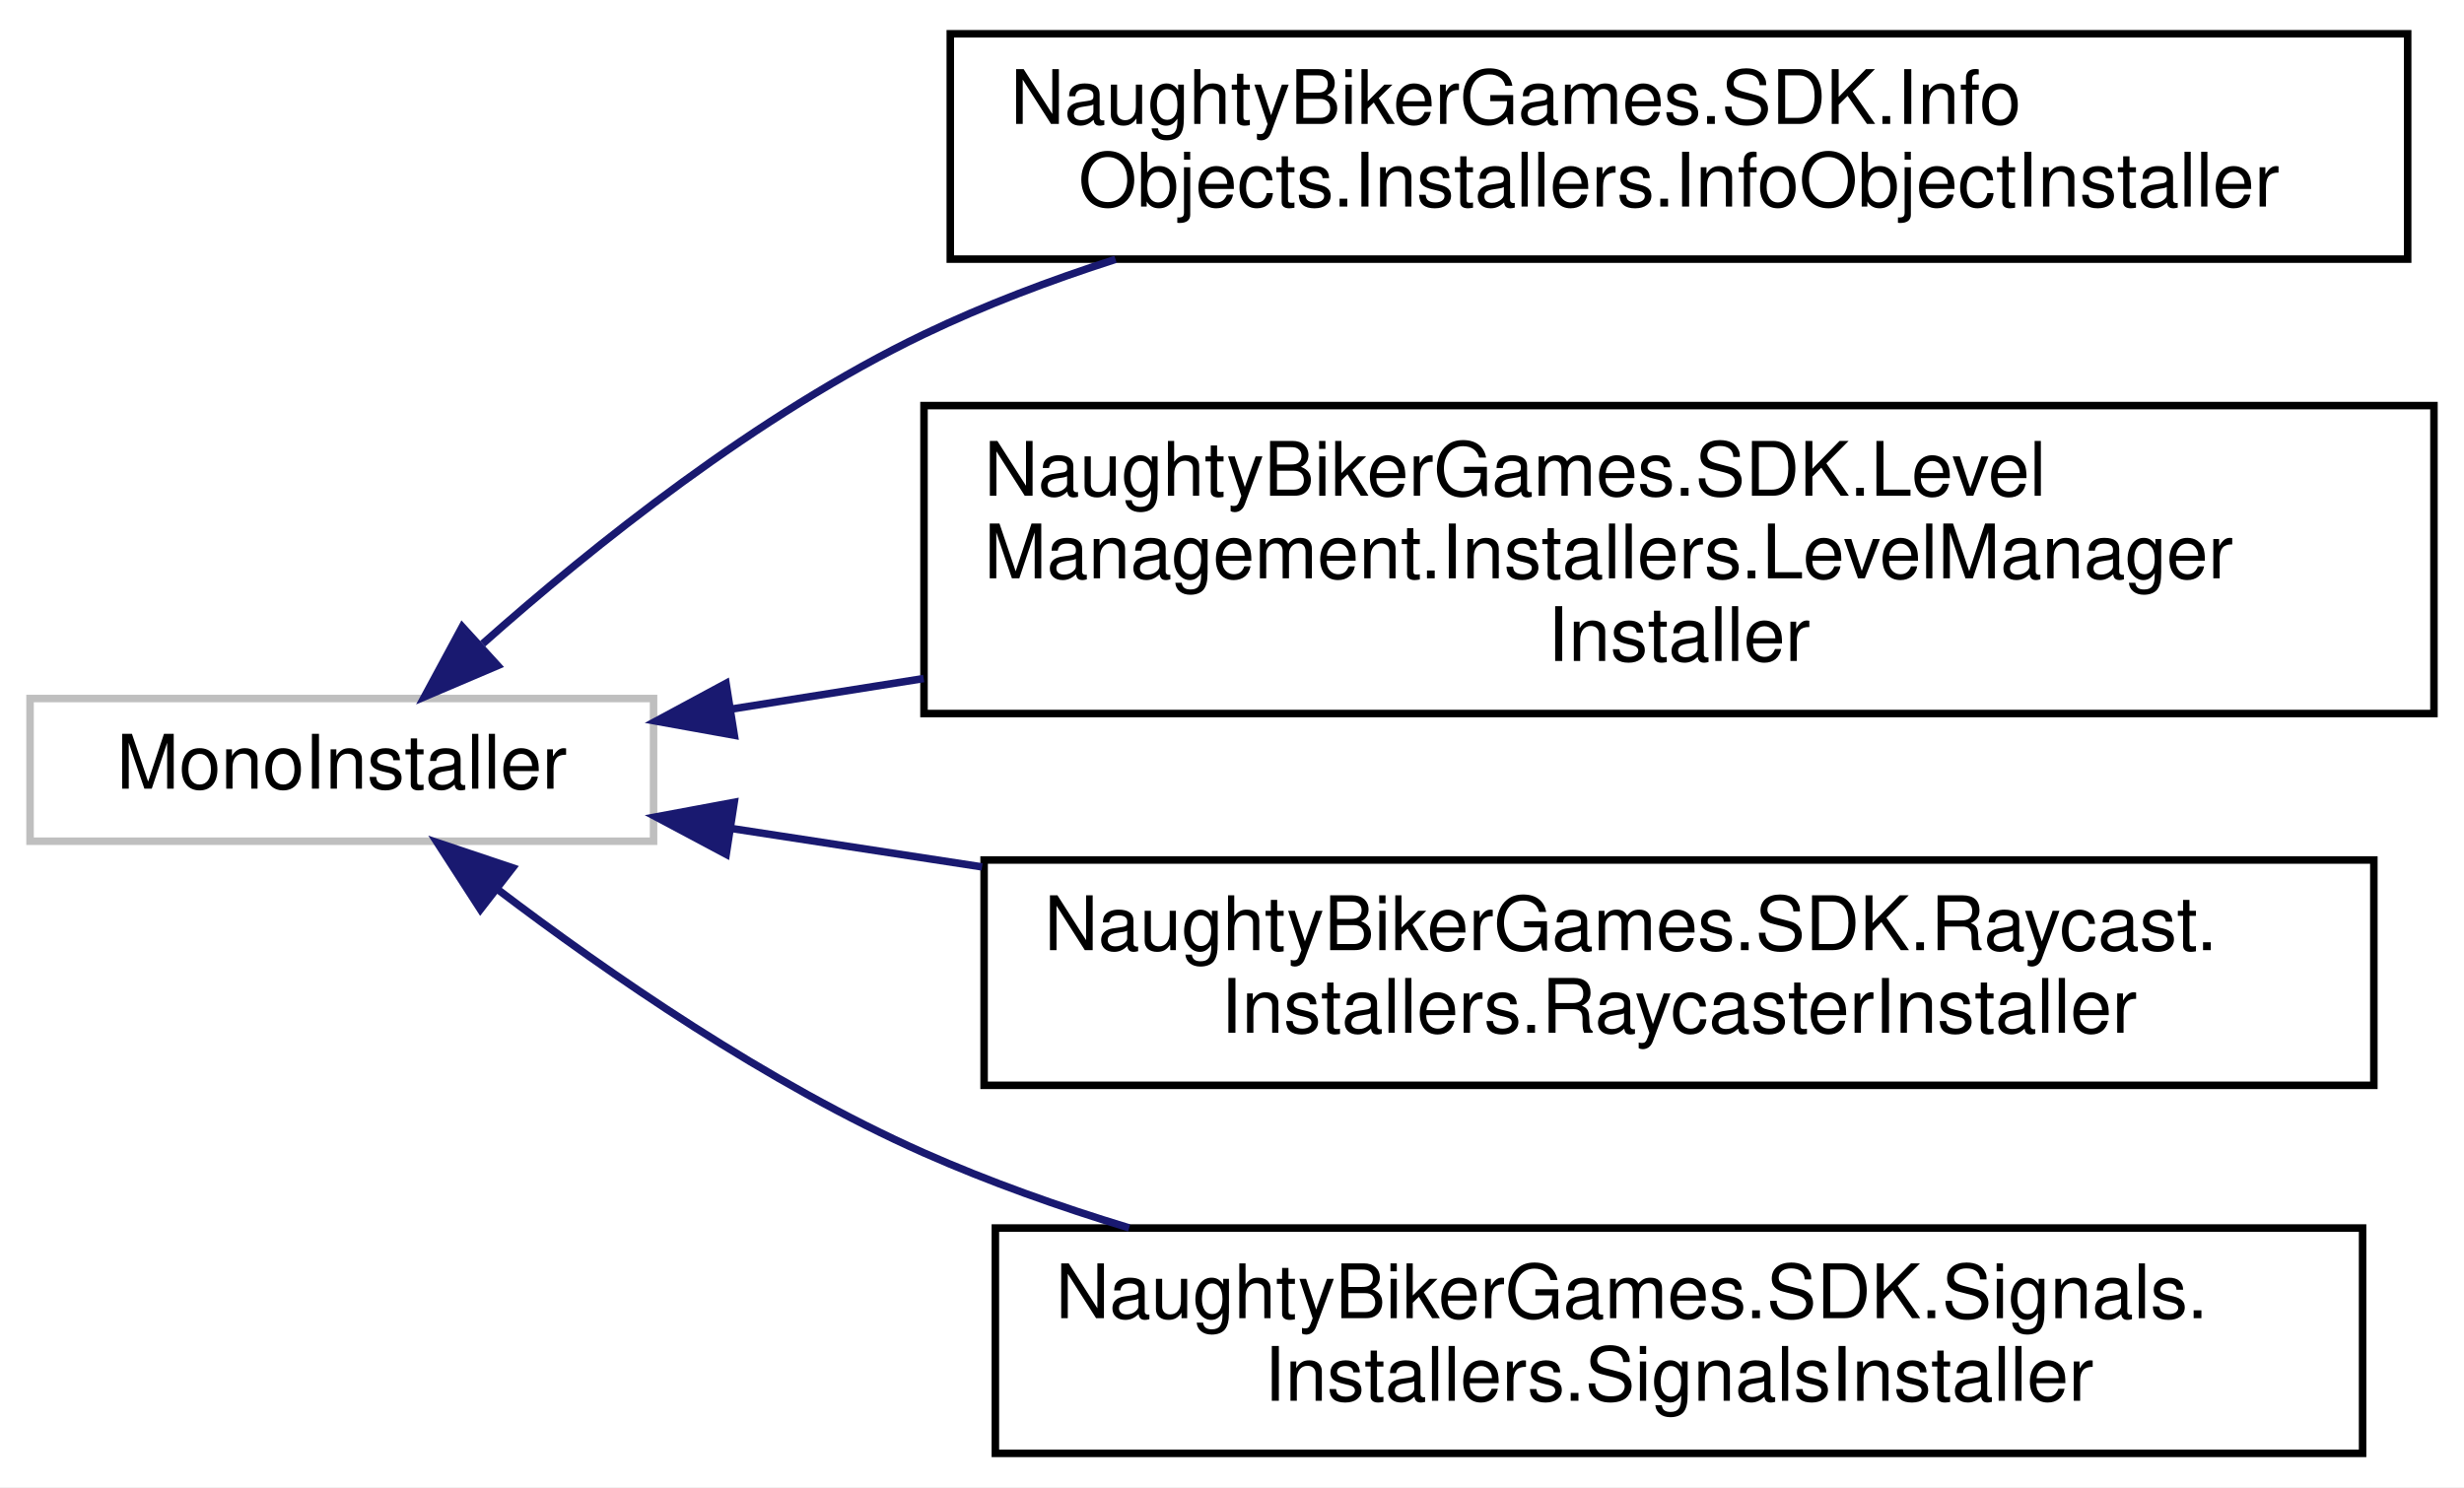
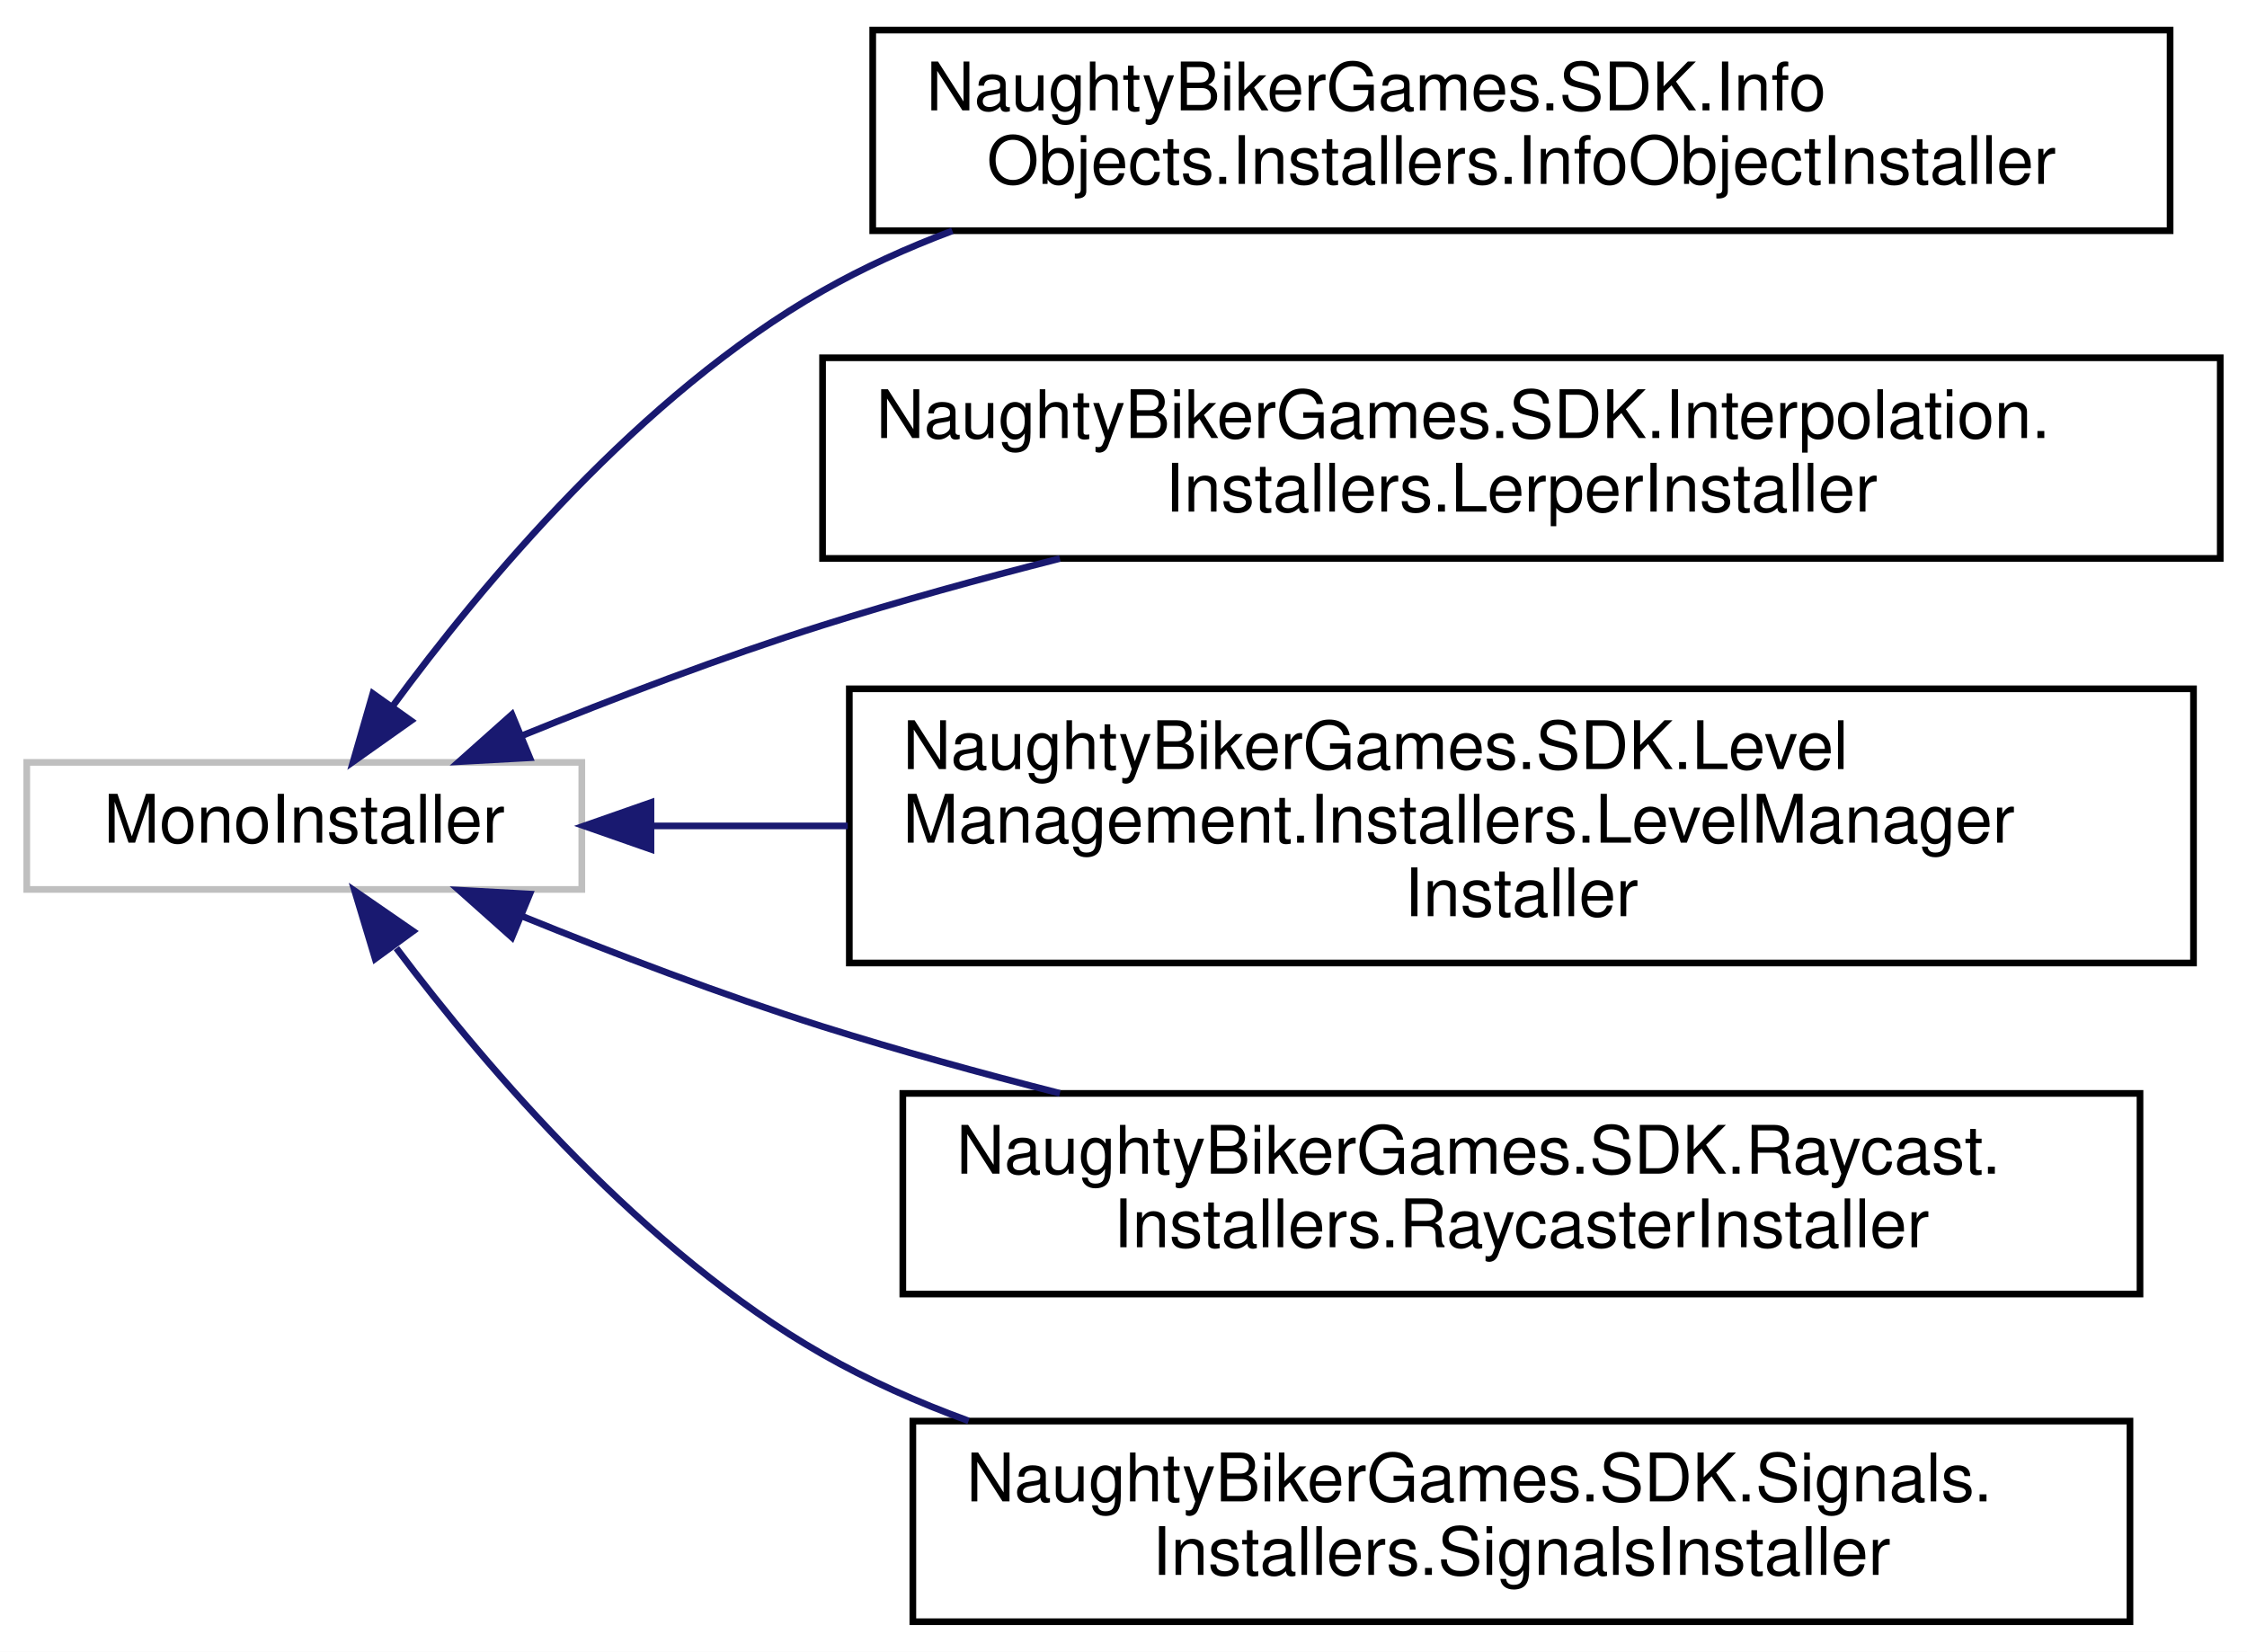
- <svg xmlns="http://www.w3.org/2000/svg" xmlns:xlink="http://www.w3.org/1999/xlink" width="328pt" height="198pt" viewBox="0.00 0.00 328.00 198.00">
-   <g id="graph0" class="graph" transform="scale(1 1) rotate(0) translate(4 194)">
-     <polygon fill="white" stroke="transparent" points="-4,4 -4,-194 324,-194 324,4 -4,4" />
+ <svg xmlns="http://www.w3.org/2000/svg" xmlns:xlink="http://www.w3.org/1999/xlink" width="336pt" height="247pt" viewBox="0.00 0.00 336.00 247.00">
+   <g id="graph0" class="graph" transform="scale(1 1) rotate(0) translate(4 243)">
+     <polygon fill="white" stroke="transparent" points="-4,4 -4,-243 332,-243 332,4 -4,4" />
    <g id="node1" class="node">
      <g id="a_node1">
        <a xlink:title=" ">
-           <polygon fill="white" stroke="#bfbfbf" points="0,-82 0,-101 83,-101 83,-82 0,-82" />
-           <text text-anchor="middle" x="41.5" y="-89" font-family="Helvetica,sans-Serif" font-size="10.00">MonoInstaller</text>
+           <polygon fill="white" stroke="#bfbfbf" points="0,-110 0,-129 83,-129 83,-110 0,-110" />
+           <text text-anchor="middle" x="41.5" y="-117" font-family="Helvetica,sans-Serif" font-size="10.00">MonoInstaller</text>
        </a>
      </g>
    </g>
    <g id="node2" class="node">
      <g id="a_node2">
        <a xlink:href="db/d89/class_naughty_biker_games_1_1_s_d_k_1_1_info_objects_1_1_installers_1_1_info_object_installer.html" target="_top" xlink:title=" ">
-           <polygon fill="white" stroke="black" points="122.5,-159.5 122.5,-189.5 316.5,-189.5 316.5,-159.5 122.5,-159.5" />
-           <text text-anchor="start" x="130.5" y="-177.5" font-family="Helvetica,sans-Serif" font-size="10.00">NaughtyBikerGames.SDK.Info</text>
-           <text text-anchor="middle" x="219.5" y="-166.5" font-family="Helvetica,sans-Serif" font-size="10.00">Objects.Installers.InfoObjectInstaller</text>
+           <polygon fill="white" stroke="black" points="126.5,-208.5 126.5,-238.5 320.5,-238.5 320.5,-208.5 126.5,-208.5" />
+           <text text-anchor="start" x="134.5" y="-226.5" font-family="Helvetica,sans-Serif" font-size="10.00">NaughtyBikerGames.SDK.Info</text>
+           <text text-anchor="middle" x="223.5" y="-215.5" font-family="Helvetica,sans-Serif" font-size="10.00">Objects.Installers.InfoObjectInstaller</text>
        </a>
      </g>
    </g>
    <g id="edge1" class="edge">
-       <path fill="none" stroke="midnightblue" d="M60.25,-108.29C74.93,-121.32 96.89,-138.89 119,-149.5 127.03,-153.35 135.72,-156.65 144.5,-159.47" />
-       <polygon fill="midnightblue" stroke="midnightblue" points="62.25,-105.38 52.5,-101.23 57.53,-110.55 62.25,-105.38" />
+       <path fill="none" stroke="midnightblue" d="M54.61,-137.27C68.13,-155.7 91.74,-183.97 119,-199.5 125.09,-202.97 131.65,-205.94 138.41,-208.48" />
+       <polygon fill="midnightblue" stroke="midnightblue" points="57.45,-135.23 48.81,-129.11 51.75,-139.29 57.45,-135.23" />
    </g>
    <g id="node3" class="node">
      <g id="a_node3">
-         <a xlink:href="d0/d83/class_naughty_biker_games_1_1_s_d_k_1_1_level_management_1_1_installers_1_1_level_manager_installer.html" target="_top" xlink:title=" ">
-           <polygon fill="white" stroke="black" points="119,-99 119,-140 320,-140 320,-99 119,-99" />
-           <text text-anchor="start" x="127" y="-128" font-family="Helvetica,sans-Serif" font-size="10.00">NaughtyBikerGames.SDK.Level</text>
-           <text text-anchor="start" x="127" y="-117" font-family="Helvetica,sans-Serif" font-size="10.00">Management.Installers.LevelManager</text>
-           <text text-anchor="middle" x="219.5" y="-106" font-family="Helvetica,sans-Serif" font-size="10.00">Installer</text>
+         <a xlink:href="de/d63/class_naughty_biker_games_1_1_s_d_k_1_1_interpolation_1_1_installers_1_1_lerper_installer.html" target="_top" xlink:title=" ">
+           <polygon fill="white" stroke="black" points="119,-159.5 119,-189.5 328,-189.5 328,-159.5 119,-159.5" />
+           <text text-anchor="start" x="127" y="-177.5" font-family="Helvetica,sans-Serif" font-size="10.00">NaughtyBikerGames.SDK.Interpolation.</text>
+           <text text-anchor="middle" x="223.5" y="-166.5" font-family="Helvetica,sans-Serif" font-size="10.00">Installers.LerperInstaller</text>
        </a>
      </g>
    </g>
    <g id="edge2" class="edge">
-       <path fill="none" stroke="midnightblue" d="M93.33,-99.59C101.47,-100.88 110.14,-102.26 118.96,-103.66" />
-       <polygon fill="midnightblue" stroke="midnightblue" points="93.75,-96.11 83.32,-97.99 92.65,-103.02 93.75,-96.11" />
+       <path fill="none" stroke="midnightblue" d="M74.07,-133C87.73,-138.55 104,-144.77 119,-149.5 130.37,-153.08 142.58,-156.45 154.49,-159.48" />
+       <polygon fill="midnightblue" stroke="midnightblue" points="75.22,-129.69 64.64,-129.11 72.55,-136.16 75.22,-129.69" />
    </g>
    <g id="node4" class="node">
      <g id="a_node4">
-         <a xlink:href="d2/d8b/class_naughty_biker_games_1_1_s_d_k_1_1_raycast_1_1_installers_1_1_raycaster_installer.html" target="_top" xlink:title=" ">
-           <polygon fill="white" stroke="black" points="127,-49.5 127,-79.5 312,-79.5 312,-49.5 127,-49.5" />
-           <text text-anchor="start" x="135" y="-67.5" font-family="Helvetica,sans-Serif" font-size="10.00">NaughtyBikerGames.SDK.Raycast.</text>
-           <text text-anchor="middle" x="219.5" y="-56.5" font-family="Helvetica,sans-Serif" font-size="10.00">Installers.RaycasterInstaller</text>
+         <a xlink:href="d0/d83/class_naughty_biker_games_1_1_s_d_k_1_1_level_management_1_1_installers_1_1_level_manager_installer.html" target="_top" xlink:title=" ">
+           <polygon fill="white" stroke="black" points="123,-99 123,-140 324,-140 324,-99 123,-99" />
+           <text text-anchor="start" x="131" y="-128" font-family="Helvetica,sans-Serif" font-size="10.00">NaughtyBikerGames.SDK.Level</text>
+           <text text-anchor="start" x="131" y="-117" font-family="Helvetica,sans-Serif" font-size="10.00">Management.Installers.LevelManager</text>
+           <text text-anchor="middle" x="223.5" y="-106" font-family="Helvetica,sans-Serif" font-size="10.00">Installer</text>
        </a>
      </g>
    </g>
    <g id="edge3" class="edge">
-       <path fill="none" stroke="midnightblue" d="M93.49,-83.68C103.97,-82.07 115.31,-80.33 126.73,-78.58" />
-       <polygon fill="midnightblue" stroke="midnightblue" points="92.67,-80.26 83.32,-85.24 93.74,-87.18 92.67,-80.26" />
+       <path fill="none" stroke="midnightblue" d="M93.48,-119.5C102.73,-119.5 112.67,-119.5 122.77,-119.5" />
+       <polygon fill="midnightblue" stroke="midnightblue" points="93.34,-116 83.34,-119.5 93.34,-123 93.34,-116" />
    </g>
    <g id="node5" class="node">
      <g id="a_node5">
-         <a xlink:href="de/d19/class_naughty_biker_games_1_1_s_d_k_1_1_signals_1_1_installers_1_1_signals_installer.html" target="_top" xlink:title=" ">
-           <polygon fill="white" stroke="black" points="128.5,-0.5 128.5,-30.5 310.5,-30.5 310.5,-0.5 128.5,-0.5" />
-           <text text-anchor="start" x="136.5" y="-18.5" font-family="Helvetica,sans-Serif" font-size="10.00">NaughtyBikerGames.SDK.Signals.</text>
-           <text text-anchor="middle" x="219.5" y="-7.5" font-family="Helvetica,sans-Serif" font-size="10.00">Installers.SignalsInstaller</text>
+         <a xlink:href="d2/d8b/class_naughty_biker_games_1_1_s_d_k_1_1_raycast_1_1_installers_1_1_raycaster_installer.html" target="_top" xlink:title=" ">
+           <polygon fill="white" stroke="black" points="131,-49.5 131,-79.5 316,-79.5 316,-49.5 131,-49.5" />
+           <text text-anchor="start" x="139" y="-67.5" font-family="Helvetica,sans-Serif" font-size="10.00">NaughtyBikerGames.SDK.Raycast.</text>
+           <text text-anchor="middle" x="223.5" y="-56.5" font-family="Helvetica,sans-Serif" font-size="10.00">Installers.RaycasterInstaller</text>
        </a>
      </g>
    </g>
    <g id="edge4" class="edge">
-       <path fill="none" stroke="midnightblue" d="M62.14,-75.66C76.97,-64.39 98.26,-49.69 119,-40.5 127.63,-36.68 136.95,-33.36 146.31,-30.52" />
-       <polygon fill="midnightblue" stroke="midnightblue" points="59.95,-72.92 54.2,-81.82 64.24,-78.45 59.95,-72.92" />
+       <path fill="none" stroke="midnightblue" d="M74.07,-106C87.73,-100.45 104,-94.23 119,-89.5 130.37,-85.92 142.58,-82.55 154.49,-79.52" />
+       <polygon fill="midnightblue" stroke="midnightblue" points="72.55,-102.84 64.64,-109.89 75.22,-109.31 72.55,-102.84" />
+     </g>
+     <g id="node6" class="node">
+       <g id="a_node6">
+         <a xlink:href="de/d19/class_naughty_biker_games_1_1_s_d_k_1_1_signals_1_1_installers_1_1_signals_installer.html" target="_top" xlink:title=" ">
+           <polygon fill="white" stroke="black" points="132.5,-0.5 132.5,-30.5 314.5,-30.5 314.5,-0.5 132.5,-0.5" />
+           <text text-anchor="start" x="140.5" y="-18.5" font-family="Helvetica,sans-Serif" font-size="10.00">NaughtyBikerGames.SDK.Signals.</text>
+           <text text-anchor="middle" x="223.5" y="-7.5" font-family="Helvetica,sans-Serif" font-size="10.00">Installers.SignalsInstaller</text>
+         </a>
+       </g>
+     </g>
+     <g id="edge5" class="edge">
+       <path fill="none" stroke="midnightblue" d="M55.27,-101.22C68.95,-83.05 92.32,-55.75 119,-40.5 125.82,-36.6 133.23,-33.31 140.84,-30.53" />
+       <polygon fill="midnightblue" stroke="midnightblue" points="52.1,-99.63 49.04,-109.78 57.76,-103.76 52.1,-99.63" />
    </g>
  </g>
</svg>
